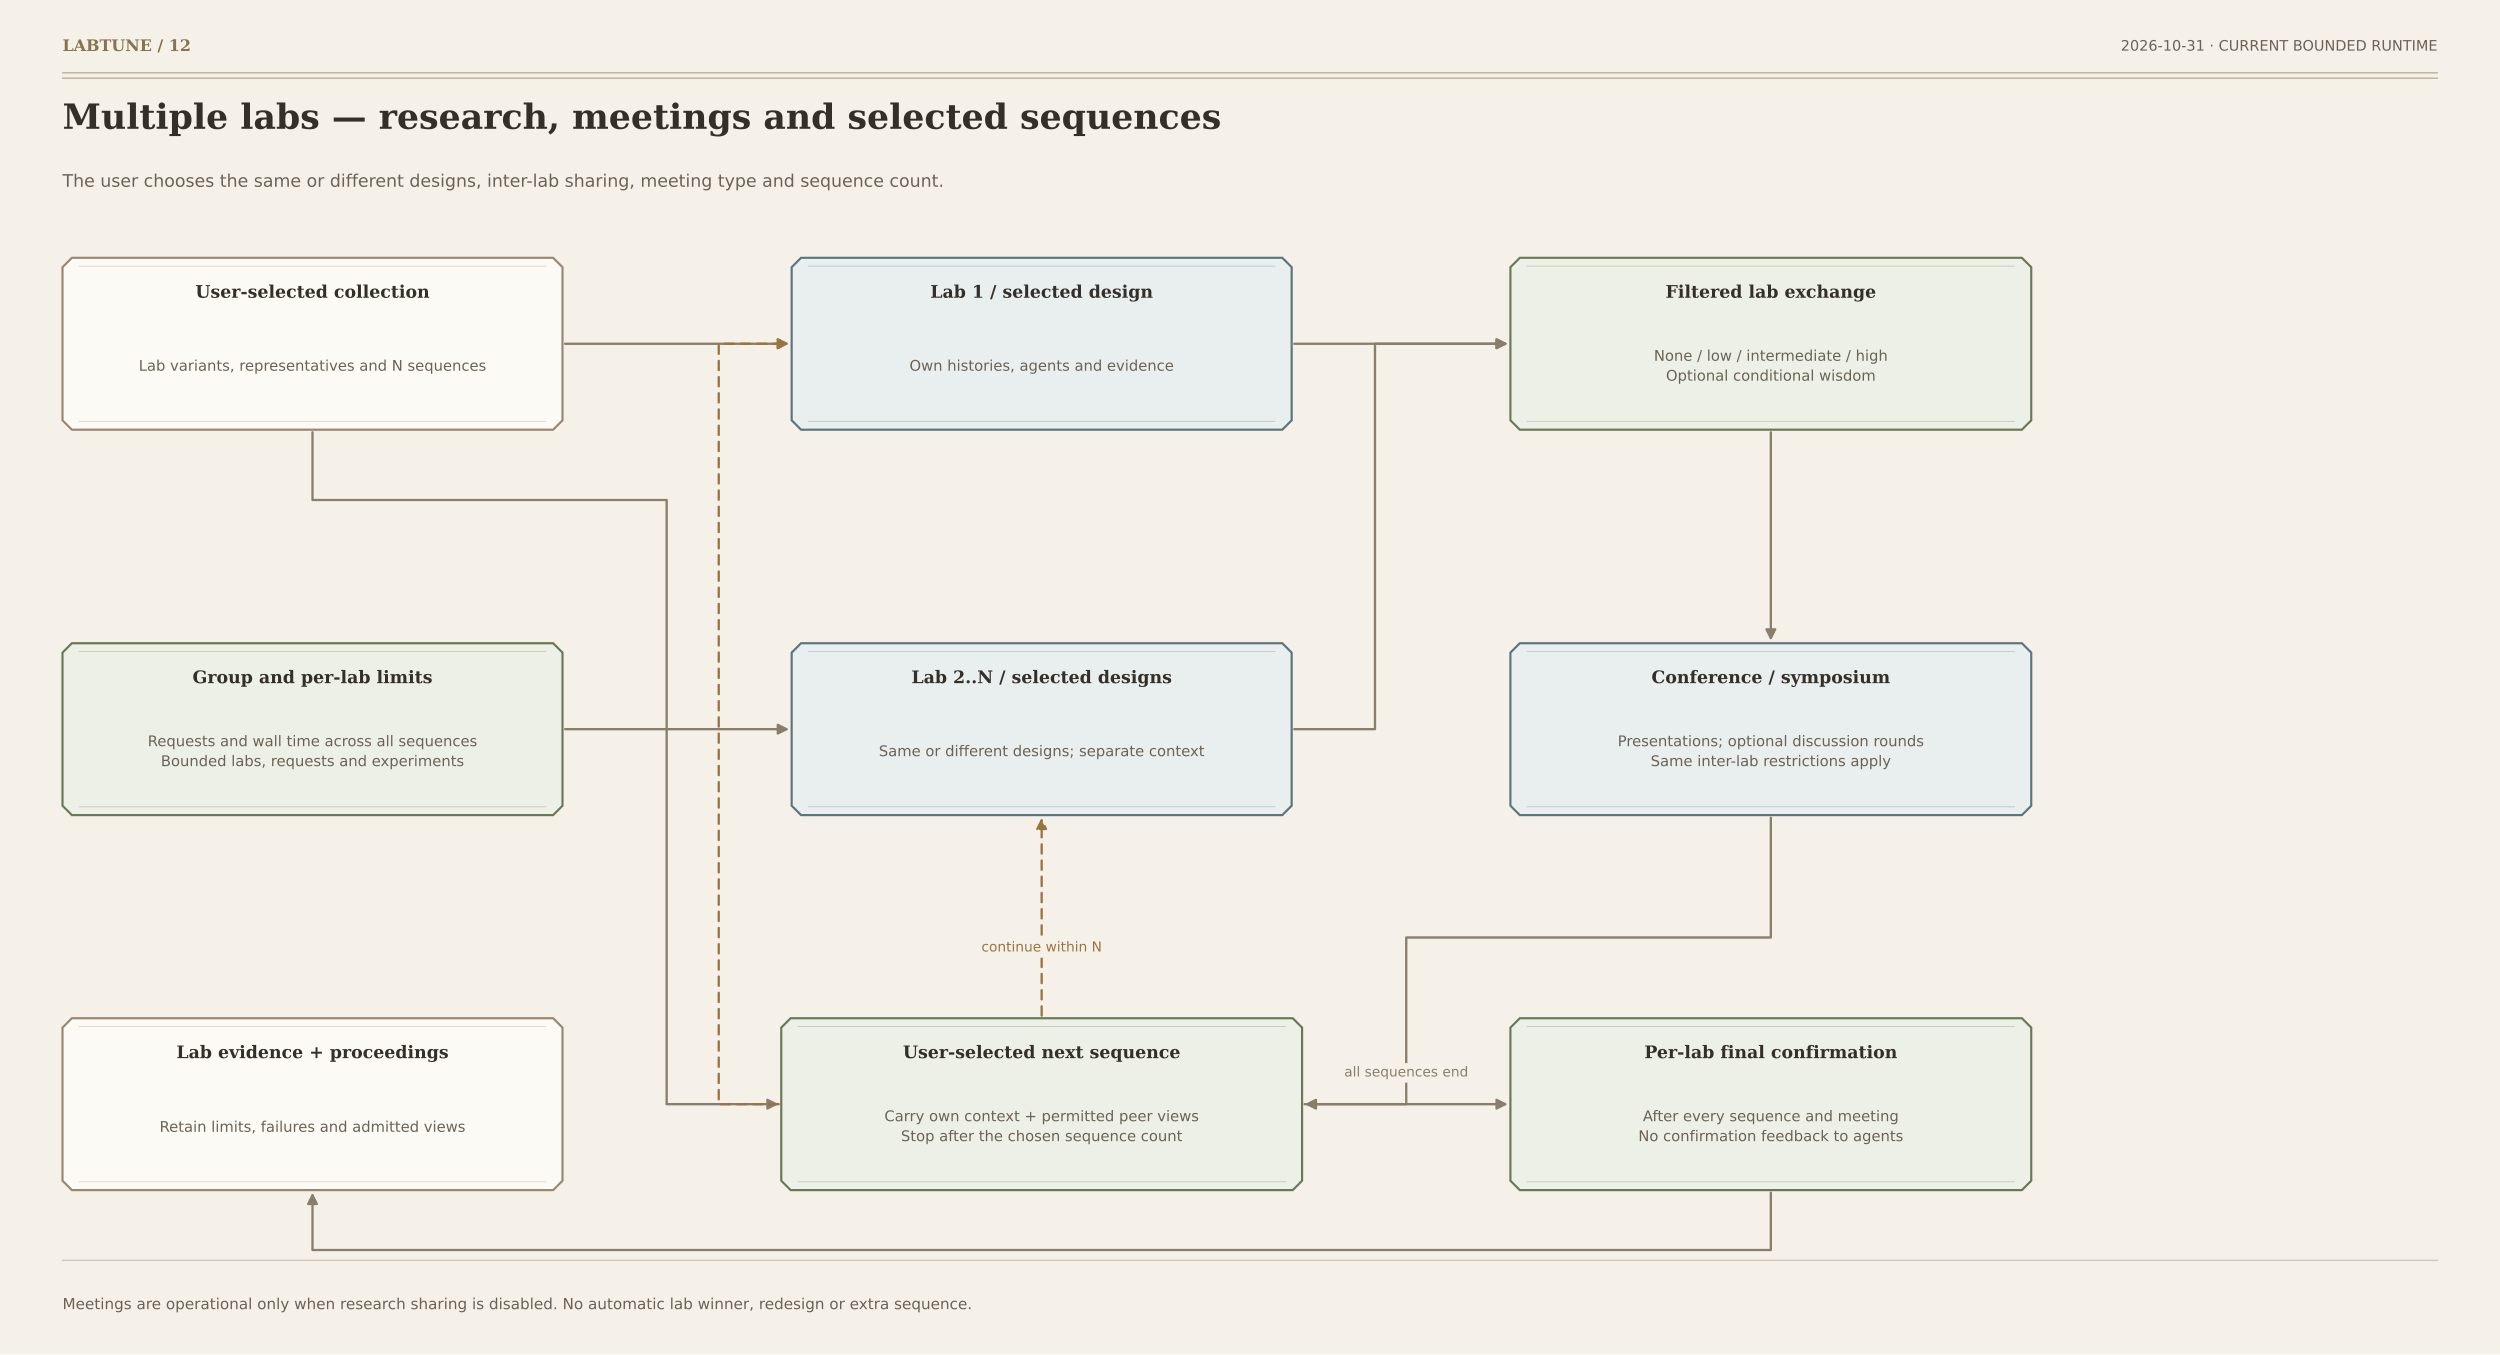
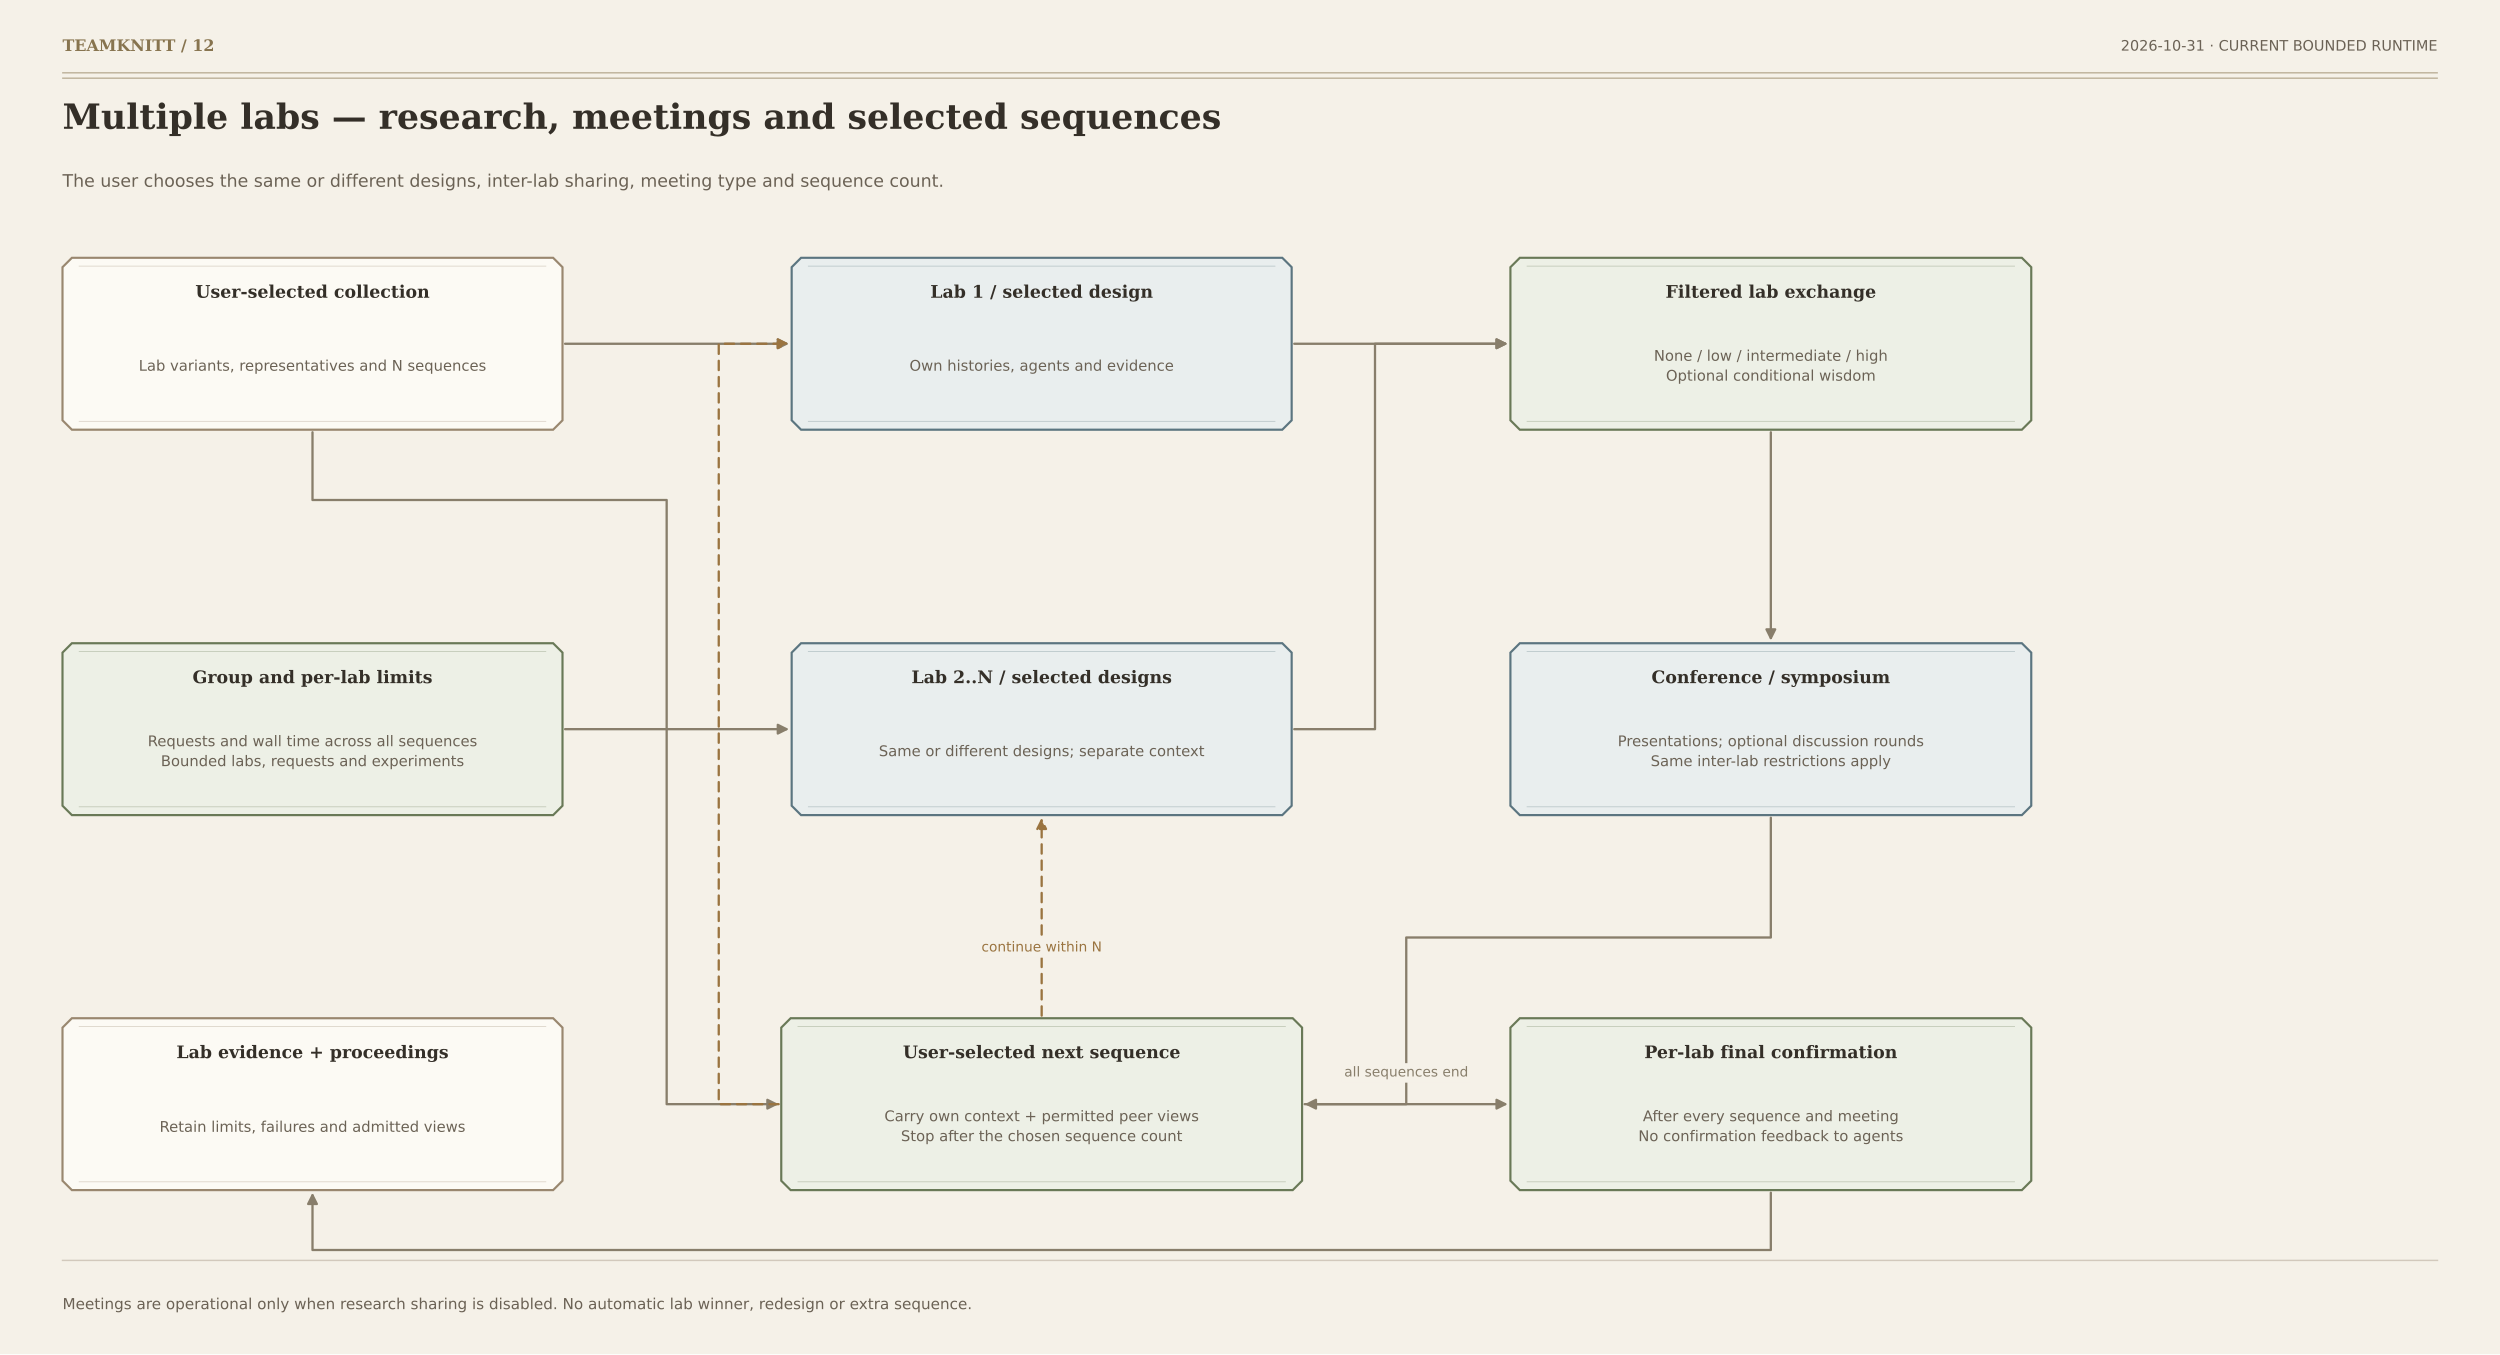
<svg xmlns="http://www.w3.org/2000/svg" width="1728pt" height="936pt" viewBox="0 0 1728 936" version="1.1">
  <defs>
    <style type="text/css">*{stroke-linejoin: round; stroke-linecap: butt}</style>
  </defs>
  <g id="figure_1">
    <g id="patch_1">
-       <path d="M 0 936  L 1728 936  L 1728 0  L 0 0  z " style="fill: #f5f1e8" />
+       <path d="M 0 936 L 1728 936 L 1728 0 L 0 0 z " style="fill: #f5f1e8" />
    </g>
    <g id="axes_1">
      <g id="patch_2">
-         <path d="M 390.6 237.6  L 543.611 237.6  " clip-path="url(#pa5013645e6)" style="fill: none; stroke: #887e6b; stroke-width: 1.6; stroke-linecap: round" />
-         <path d="M 537.611 234.6  L 543.611 237.6  L 537.611 240.6  z " clip-path="url(#pa5013645e6)" style="fill: #887e6b; stroke: #887e6b; stroke-width: 1.6; stroke-linecap: round" />
+         <path d="M 390.6 237.6 L 543.611 237.6 " clip-path="url(#pd7152b5b83)" style="fill: none; stroke: #887e6b; stroke-width: 1.6; stroke-linecap: round" />
+         <path d="M 537.611 234.6 L 543.611 237.6 L 537.611 240.6 z " clip-path="url(#pd7152b5b83)" style="fill: #887e6b; stroke: #887e6b; stroke-width: 1.6; stroke-linecap: round" />
      </g>
      <g id="patch_3">
-         <path d="M 216 298.8  L 216 345.6  L 460.8 345.6  L 460.8 504  L 543.611 504  " clip-path="url(#pa5013645e6)" style="fill: none; stroke: #887e6b; stroke-width: 1.6; stroke-linecap: round" />
-         <path d="M 537.611 501  L 543.611 504  L 537.611 507  z " clip-path="url(#pa5013645e6)" style="fill: #887e6b; stroke: #887e6b; stroke-width: 1.6; stroke-linecap: round" />
+         <path d="M 216 298.8 L 216 345.6 L 460.8 345.6 L 460.8 504 L 543.611 504 " clip-path="url(#pd7152b5b83)" style="fill: none; stroke: #887e6b; stroke-width: 1.6; stroke-linecap: round" />
+         <path d="M 537.611 501 L 543.611 504 L 537.611 507 z " clip-path="url(#pd7152b5b83)" style="fill: #887e6b; stroke: #887e6b; stroke-width: 1.6; stroke-linecap: round" />
      </g>
      <g id="patch_4">
-         <path d="M 894.6 237.6  L 1040.411 237.6  " clip-path="url(#pa5013645e6)" style="fill: none; stroke: #887e6b; stroke-width: 1.6; stroke-linecap: round" />
-         <path d="M 1034.411 234.6  L 1040.411 237.6  L 1034.411 240.6  z " clip-path="url(#pa5013645e6)" style="fill: #887e6b; stroke: #887e6b; stroke-width: 1.6; stroke-linecap: round" />
+         <path d="M 894.6 237.6 L 1040.411 237.6 " clip-path="url(#pd7152b5b83)" style="fill: none; stroke: #887e6b; stroke-width: 1.6; stroke-linecap: round" />
+         <path d="M 1034.411 234.6 L 1040.411 237.6 L 1034.411 240.6 z " clip-path="url(#pd7152b5b83)" style="fill: #887e6b; stroke: #887e6b; stroke-width: 1.6; stroke-linecap: round" />
      </g>
      <g id="patch_5">
-         <path d="M 894.6 504  L 950.4 504  L 950.4 237.6  L 1040.411 237.6  " clip-path="url(#pa5013645e6)" style="fill: none; stroke: #887e6b; stroke-width: 1.6; stroke-linecap: round" />
-         <path d="M 1034.411 234.6  L 1040.411 237.6  L 1034.411 240.6  z " clip-path="url(#pa5013645e6)" style="fill: #887e6b; stroke: #887e6b; stroke-width: 1.6; stroke-linecap: round" />
+         <path d="M 894.6 504 L 950.4 504 L 950.4 237.6 L 1040.411 237.6 " clip-path="url(#pd7152b5b83)" style="fill: none; stroke: #887e6b; stroke-width: 1.6; stroke-linecap: round" />
+         <path d="M 1034.411 234.6 L 1040.411 237.6 L 1034.411 240.6 z " clip-path="url(#pd7152b5b83)" style="fill: #887e6b; stroke: #887e6b; stroke-width: 1.6; stroke-linecap: round" />
      </g>
      <g id="patch_6">
-         <path d="M 1224 298.8  L 1224 441.011  " clip-path="url(#pa5013645e6)" style="fill: none; stroke: #887e6b; stroke-width: 1.6; stroke-linecap: round" />
-         <path d="M 1227 435.011  L 1224 441.011  L 1221 435.011  z " clip-path="url(#pa5013645e6)" style="fill: #887e6b; stroke: #887e6b; stroke-width: 1.6; stroke-linecap: round" />
+         <path d="M 1224 298.8 L 1224 441.011 " clip-path="url(#pd7152b5b83)" style="fill: none; stroke: #887e6b; stroke-width: 1.6; stroke-linecap: round" />
+         <path d="M 1227 435.011 L 1224 441.011 L 1221 435.011 z " clip-path="url(#pd7152b5b83)" style="fill: #887e6b; stroke: #887e6b; stroke-width: 1.6; stroke-linecap: round" />
      </g>
      <g id="patch_7">
-         <path d="M 1224 565.2  L 1224 648  L 972 648  L 972 763.2  L 903.589 763.2  " clip-path="url(#pa5013645e6)" style="fill: none; stroke: #887e6b; stroke-width: 1.6; stroke-linecap: round" />
-         <path d="M 909.589 766.2  L 903.589 763.2  L 909.589 760.2  z " clip-path="url(#pa5013645e6)" style="fill: #887e6b; stroke: #887e6b; stroke-width: 1.6; stroke-linecap: round" />
+         <path d="M 1224 565.2 L 1224 648 L 972 648 L 972 763.2 L 903.589 763.2 " clip-path="url(#pd7152b5b83)" style="fill: none; stroke: #887e6b; stroke-width: 1.6; stroke-linecap: round" />
+         <path d="M 909.589 766.2 L 903.589 763.2 L 909.589 760.2 z " clip-path="url(#pd7152b5b83)" style="fill: #887e6b; stroke: #887e6b; stroke-width: 1.6; stroke-linecap: round" />
      </g>
      <g id="patch_8">
-         <path d="M 390.6 504  L 460.8 504  L 460.8 763.2  L 536.411 763.2  " clip-path="url(#pa5013645e6)" style="fill: none; stroke: #887e6b; stroke-width: 1.6; stroke-linecap: round" />
-         <path d="M 530.411 760.2  L 536.411 763.2  L 530.411 766.2  z " clip-path="url(#pa5013645e6)" style="fill: #887e6b; stroke: #887e6b; stroke-width: 1.6; stroke-linecap: round" />
+         <path d="M 390.6 504 L 460.8 504 L 460.8 763.2 L 536.411 763.2 " clip-path="url(#pd7152b5b83)" style="fill: none; stroke: #887e6b; stroke-width: 1.6; stroke-linecap: round" />
+         <path d="M 530.411 760.2 L 536.411 763.2 L 530.411 766.2 z " clip-path="url(#pd7152b5b83)" style="fill: #887e6b; stroke: #887e6b; stroke-width: 1.6; stroke-linecap: round" />
      </g>
      <g id="patch_9">
-         <path d="M 720 702  L 720 566.989  " clip-path="url(#pa5013645e6)" style="fill: none; stroke-dasharray: 6.4,4.8; stroke-dashoffset: 0; stroke: #9a7440; stroke-width: 1.6; stroke-linecap: round" />
-         <path d="M 717 572.989  L 720 566.989  L 723 572.989  z " clip-path="url(#pa5013645e6)" style="fill: #9a7440; stroke-dasharray: 6.4,4.8; stroke-dashoffset: 0; stroke: #9a7440; stroke-width: 1.6; stroke-linecap: round" />
+         <path d="M 720 702 L 720 566.989 " clip-path="url(#pd7152b5b83)" style="fill: none; stroke-dasharray: 6.4,4.8; stroke-dashoffset: 0; stroke: #9a7440; stroke-width: 1.6; stroke-linecap: round" />
+         <path d="M 717 572.989 L 720 566.989 L 723 572.989 z " clip-path="url(#pd7152b5b83)" style="fill: #9a7440; stroke-dasharray: 6.4,4.8; stroke-dashoffset: 0; stroke: #9a7440; stroke-width: 1.6; stroke-linecap: round" />
      </g>
      <g id="patch_10">
-         <path d="M 538.2 763.2  L 496.8 763.2  L 496.8 237.6  L 543.611 237.6  " clip-path="url(#pa5013645e6)" style="fill: none; stroke-dasharray: 6.4,4.8; stroke-dashoffset: 0; stroke: #9a7440; stroke-width: 1.6; stroke-linecap: round" />
-         <path d="M 537.611 234.6  L 543.611 237.6  L 537.611 240.6  z " clip-path="url(#pa5013645e6)" style="fill: #9a7440; stroke-dasharray: 6.4,4.8; stroke-dashoffset: 0; stroke: #9a7440; stroke-width: 1.6; stroke-linecap: round" />
+         <path d="M 538.2 763.2 L 496.8 763.2 L 496.8 237.6 L 543.611 237.6 " clip-path="url(#pd7152b5b83)" style="fill: none; stroke-dasharray: 6.4,4.8; stroke-dashoffset: 0; stroke: #9a7440; stroke-width: 1.6; stroke-linecap: round" />
+         <path d="M 537.611 234.6 L 543.611 237.6 L 537.611 240.6 z " clip-path="url(#pd7152b5b83)" style="fill: #9a7440; stroke-dasharray: 6.4,4.8; stroke-dashoffset: 0; stroke: #9a7440; stroke-width: 1.6; stroke-linecap: round" />
      </g>
      <g id="patch_11">
-         <path d="M 901.8 763.2  L 1040.411 763.2  " clip-path="url(#pa5013645e6)" style="fill: none; stroke: #887e6b; stroke-width: 1.6; stroke-linecap: round" />
-         <path d="M 1034.411 760.2  L 1040.411 763.2  L 1034.411 766.2  z " clip-path="url(#pa5013645e6)" style="fill: #887e6b; stroke: #887e6b; stroke-width: 1.6; stroke-linecap: round" />
+         <path d="M 901.8 763.2 L 1040.411 763.2 " clip-path="url(#pd7152b5b83)" style="fill: none; stroke: #887e6b; stroke-width: 1.6; stroke-linecap: round" />
+         <path d="M 1034.411 760.2 L 1040.411 763.2 L 1034.411 766.2 z " clip-path="url(#pd7152b5b83)" style="fill: #887e6b; stroke: #887e6b; stroke-width: 1.6; stroke-linecap: round" />
      </g>
      <g id="patch_12">
-         <path d="M 1224 824.4  L 1224 864  L 216 864  L 216 826.189  " clip-path="url(#pa5013645e6)" style="fill: none; stroke: #887e6b; stroke-width: 1.6; stroke-linecap: round" />
-         <path d="M 213 832.189  L 216 826.189  L 219 832.189  z " clip-path="url(#pa5013645e6)" style="fill: #887e6b; stroke: #887e6b; stroke-width: 1.6; stroke-linecap: round" />
+         <path d="M 1224 824.4 L 1224 864 L 216 864 L 216 826.189 " clip-path="url(#pd7152b5b83)" style="fill: none; stroke: #887e6b; stroke-width: 1.6; stroke-linecap: round" />
+         <path d="M 213 832.189 L 216 826.189 L 219 832.189 z " clip-path="url(#pd7152b5b83)" style="fill: #887e6b; stroke: #887e6b; stroke-width: 1.6; stroke-linecap: round" />
      </g>
      <g id="line2d_1">
-         <path d="M 43.2 50.4  L 1684.8 50.4  " clip-path="url(#pa5013645e6)" style="fill: none; stroke: #87744f; stroke-width: 0.5; stroke-linecap: square" />
+         <path d="M 43.2 50.4 L 1684.8 50.4 " clip-path="url(#pd7152b5b83)" style="fill: none; stroke: #87744f; stroke-width: 0.5; stroke-linecap: square" />
      </g>
      <g id="line2d_2">
-         <path d="M 43.2 54  L 1684.8 54  " clip-path="url(#pa5013645e6)" style="fill: none; stroke: #87744f; stroke-width: 0.5; stroke-linecap: square" />
+         <path d="M 43.2 54 L 1684.8 54 " clip-path="url(#pd7152b5b83)" style="fill: none; stroke: #87744f; stroke-width: 0.5; stroke-linecap: square" />
      </g>
      <g id="line2d_3">
-         <path d="M 43.2 871.2  L 1684.8 871.2  " clip-path="url(#pa5013645e6)" style="fill: none; stroke: #d2c9bc; stroke-linecap: square" />
+         <path d="M 43.2 871.2 L 1684.8 871.2 " clip-path="url(#pd7152b5b83)" style="fill: none; stroke: #d2c9bc; stroke-linecap: square" />
      </g>
      <g id="text_1">
-         <text style="font-weight: 700; font-size: 11px; font-family: 'DejaVu Serif'; text-anchor: start; fill: #87744f" x="43.2" y="35.257" transform="rotate(-0 43.2 35.25742)">LABTUNE / 12</text>
+         <text style="font-weight: 700; font-size: 11px; font-family: 'DejaVu Serif'; text-anchor: start; fill: #87744f" x="43.2" y="35.257" transform="rotate(-0 43.2 35.25742)">TEAMKNITT / 12</text>
      </g>
      <g id="text_2">
        <text style="font-size: 10px; font-family: 'DejaVu Sans'; text-anchor: end; fill: #6b6255" x="1684.8" y="34.998" transform="rotate(-0 1684.8 34.99766)">2026-10-31 · CURRENT BOUNDED RUNTIME</text>
      </g>
      <g id="text_3">
        <text style="font-weight: 700; font-size: 24px; font-family: 'DejaVu Serif'; text-anchor: start; fill: #342f28" x="43.2" y="89.035" transform="rotate(-0 43.2 89.03531)">Multiple labs — research, meetings and selected sequences</text>
      </g>
      <g id="text_4">
        <text style="font-size: 12px; font-family: 'DejaVu Sans'; text-anchor: start; fill: #6b6255" x="43.2" y="129.118" transform="rotate(-0 43.2 129.1177)">The user chooses the same or different designs, inter-lab sharing, meeting type and sequence count.</text>
      </g>
      <g id="patch_13">
-         <path d="M 49.68 178.2  L 382.32 178.2  L 388.8 184.68  L 388.8 290.52  L 382.32 297  L 49.68 297  L 43.2 290.52  L 43.2 184.68  z " clip-path="url(#pa5013645e6)" style="fill: #fcfaf4; stroke: #99876f; stroke-width: 1.5; stroke-linejoin: miter" />
+         <path d="M 49.68 178.2 L 382.32 178.2 L 388.8 184.68 L 388.8 290.52 L 382.32 297 L 49.68 297 L 43.2 290.52 L 43.2 184.68 z " clip-path="url(#pd7152b5b83)" style="fill: #fcfaf4; stroke: #99876f; stroke-width: 1.5; stroke-linejoin: miter" />
      </g>
      <g id="patch_14">
-         <path d="M 553.68 178.2  L 886.32 178.2  L 892.8 184.68  L 892.8 290.52  L 886.32 297  L 553.68 297  L 547.2 290.52  L 547.2 184.68  z " clip-path="url(#pa5013645e6)" style="fill: #e9eeee; stroke: #5b7580; stroke-width: 1.5; stroke-linejoin: miter" />
+         <path d="M 553.68 178.2 L 886.32 178.2 L 892.8 184.68 L 892.8 290.52 L 886.32 297 L 553.68 297 L 547.2 290.52 L 547.2 184.68 z " clip-path="url(#pd7152b5b83)" style="fill: #e9eeee; stroke: #5b7580; stroke-width: 1.5; stroke-linejoin: miter" />
      </g>
      <g id="patch_15">
-         <path d="M 553.68 444.6  L 886.32 444.6  L 892.8 451.08  L 892.8 556.92  L 886.32 563.4  L 553.68 563.4  L 547.2 556.92  L 547.2 451.08  z " clip-path="url(#pa5013645e6)" style="fill: #e9eeee; stroke: #5b7580; stroke-width: 1.5; stroke-linejoin: miter" />
+         <path d="M 553.68 444.6 L 886.32 444.6 L 892.8 451.08 L 892.8 556.92 L 886.32 563.4 L 553.68 563.4 L 547.2 556.92 L 547.2 451.08 z " clip-path="url(#pd7152b5b83)" style="fill: #e9eeee; stroke: #5b7580; stroke-width: 1.5; stroke-linejoin: miter" />
      </g>
      <g id="patch_16">
-         <path d="M 1050.48 178.2  L 1397.52 178.2  L 1404 184.68  L 1404 290.52  L 1397.52 297  L 1050.48 297  L 1044 290.52  L 1044 184.68  z " clip-path="url(#pa5013645e6)" style="fill: #edf0e6; stroke: #697957; stroke-width: 1.5; stroke-linejoin: miter" />
+         <path d="M 1050.48 178.2 L 1397.52 178.2 L 1404 184.68 L 1404 290.52 L 1397.52 297 L 1050.48 297 L 1044 290.52 L 1044 184.68 z " clip-path="url(#pd7152b5b83)" style="fill: #edf0e6; stroke: #697957; stroke-width: 1.5; stroke-linejoin: miter" />
      </g>
      <g id="patch_17">
-         <path d="M 1050.48 444.6  L 1397.52 444.6  L 1404 451.08  L 1404 556.92  L 1397.52 563.4  L 1050.48 563.4  L 1044 556.92  L 1044 451.08  z " clip-path="url(#pa5013645e6)" style="fill: #e9eeee; stroke: #5b7580; stroke-width: 1.5; stroke-linejoin: miter" />
+         <path d="M 1050.48 444.6 L 1397.52 444.6 L 1404 451.08 L 1404 556.92 L 1397.52 563.4 L 1050.48 563.4 L 1044 556.92 L 1044 451.08 z " clip-path="url(#pd7152b5b83)" style="fill: #e9eeee; stroke: #5b7580; stroke-width: 1.5; stroke-linejoin: miter" />
      </g>
      <g id="patch_18">
-         <path d="M 49.68 444.6  L 382.32 444.6  L 388.8 451.08  L 388.8 556.92  L 382.32 563.4  L 49.68 563.4  L 43.2 556.92  L 43.2 451.08  z " clip-path="url(#pa5013645e6)" style="fill: #edf0e6; stroke: #697957; stroke-width: 1.5; stroke-linejoin: miter" />
+         <path d="M 49.68 444.6 L 382.32 444.6 L 388.8 451.08 L 388.8 556.92 L 382.32 563.4 L 49.68 563.4 L 43.2 556.92 L 43.2 451.08 z " clip-path="url(#pd7152b5b83)" style="fill: #edf0e6; stroke: #697957; stroke-width: 1.5; stroke-linejoin: miter" />
      </g>
      <g id="patch_19">
-         <path d="M 546.48 703.8  L 893.52 703.8  L 900 710.28  L 900 816.12  L 893.52 822.6  L 546.48 822.6  L 540 816.12  L 540 710.28  z " clip-path="url(#pa5013645e6)" style="fill: #edf0e6; stroke: #697957; stroke-width: 1.5; stroke-linejoin: miter" />
+         <path d="M 546.48 703.8 L 893.52 703.8 L 900 710.28 L 900 816.12 L 893.52 822.6 L 546.48 822.6 L 540 816.12 L 540 710.28 z " clip-path="url(#pd7152b5b83)" style="fill: #edf0e6; stroke: #697957; stroke-width: 1.5; stroke-linejoin: miter" />
      </g>
      <g id="patch_20">
-         <path d="M 1050.48 703.8  L 1397.52 703.8  L 1404 710.28  L 1404 816.12  L 1397.52 822.6  L 1050.48 822.6  L 1044 816.12  L 1044 710.28  z " clip-path="url(#pa5013645e6)" style="fill: #edf0e6; stroke: #697957; stroke-width: 1.5; stroke-linejoin: miter" />
+         <path d="M 1050.48 703.8 L 1397.52 703.8 L 1404 710.28 L 1404 816.12 L 1397.52 822.6 L 1050.48 822.6 L 1044 816.12 L 1044 710.28 z " clip-path="url(#pd7152b5b83)" style="fill: #edf0e6; stroke: #697957; stroke-width: 1.5; stroke-linejoin: miter" />
      </g>
      <g id="patch_21">
-         <path d="M 49.68 703.8  L 382.32 703.8  L 388.8 710.28  L 388.8 816.12  L 382.32 822.6  L 49.68 822.6  L 43.2 816.12  L 43.2 710.28  z " clip-path="url(#pa5013645e6)" style="fill: #fcfaf4; stroke: #99876f; stroke-width: 1.5; stroke-linejoin: miter" />
+         <path d="M 49.68 703.8 L 382.32 703.8 L 388.8 710.28 L 388.8 816.12 L 382.32 822.6 L 49.68 822.6 L 43.2 816.12 L 43.2 710.28 z " clip-path="url(#pd7152b5b83)" style="fill: #fcfaf4; stroke: #99876f; stroke-width: 1.5; stroke-linejoin: miter" />
      </g>
      <g id="text_5">
        <text style="font-size: 10.5px; font-family: 'DejaVu Sans'; text-anchor: start; fill: #6b6255" x="43.2" y="904.888" transform="rotate(-0 43.2 904.8879)">Meetings are operational only when research sharing is disabled. No automatic lab winner, redesign or extra sequence.</text>
      </g>
      <g id="line2d_4">
-         <path d="M 54.72 183.96  L 377.28 183.96  " clip-path="url(#pa5013645e6)" style="fill: none; stroke: #99876f; stroke-opacity: 0.35; stroke-width: 0.55; stroke-linecap: square" />
+         <path d="M 54.72 183.96 L 377.28 183.96 " clip-path="url(#pd7152b5b83)" style="fill: none; stroke: #99876f; stroke-opacity: 0.35; stroke-width: 0.55; stroke-linecap: square" />
      </g>
      <g id="line2d_5">
-         <path d="M 54.72 291.24  L 377.28 291.24  " clip-path="url(#pa5013645e6)" style="fill: none; stroke: #99876f; stroke-opacity: 0.35; stroke-width: 0.55; stroke-linecap: square" />
+         <path d="M 54.72 291.24 L 377.28 291.24 " clip-path="url(#pd7152b5b83)" style="fill: none; stroke: #99876f; stroke-opacity: 0.35; stroke-width: 0.55; stroke-linecap: square" />
      </g>
      <g id="text_6">
        <text style="font-weight: 700; font-size: 12px; font-family: 'DejaVu Serif'; text-anchor: middle; fill: #342f28" x="216" y="205.798" transform="rotate(-0 216 205.7977)">User-selected collection</text>
      </g>
      <g id="text_7">
        <text style="font-size: 10.2px; font-family: 'DejaVu Sans'; text-anchor: middle; fill: #6b6255" x="216" y="256.255" transform="rotate(-0 216 256.2546)">Lab variants, representatives and N sequences</text>
      </g>
      <g id="line2d_6">
-         <path d="M 558.72 183.96  L 881.28 183.96  " clip-path="url(#pa5013645e6)" style="fill: none; stroke: #5b7580; stroke-opacity: 0.35; stroke-width: 0.55; stroke-linecap: square" />
+         <path d="M 558.72 183.96 L 881.28 183.96 " clip-path="url(#pd7152b5b83)" style="fill: none; stroke: #5b7580; stroke-opacity: 0.35; stroke-width: 0.55; stroke-linecap: square" />
      </g>
      <g id="line2d_7">
-         <path d="M 558.72 291.24  L 881.28 291.24  " clip-path="url(#pa5013645e6)" style="fill: none; stroke: #5b7580; stroke-opacity: 0.35; stroke-width: 0.55; stroke-linecap: square" />
+         <path d="M 558.72 291.24 L 881.28 291.24 " clip-path="url(#pd7152b5b83)" style="fill: none; stroke: #5b7580; stroke-opacity: 0.35; stroke-width: 0.55; stroke-linecap: square" />
      </g>
      <g id="text_8">
        <text style="font-weight: 700; font-size: 12px; font-family: 'DejaVu Serif'; text-anchor: middle; fill: #342f28" x="720" y="205.798" transform="rotate(-0 720 205.7977)">Lab 1 / selected design</text>
      </g>
      <g id="text_9">
        <text style="font-size: 10.2px; font-family: 'DejaVu Sans'; text-anchor: middle; fill: #6b6255" x="720" y="256.255" transform="rotate(-0 720 256.2546)">Own histories, agents and evidence</text>
      </g>
      <g id="line2d_8">
-         <path d="M 558.72 450.36  L 881.28 450.36  " clip-path="url(#pa5013645e6)" style="fill: none; stroke: #5b7580; stroke-opacity: 0.35; stroke-width: 0.55; stroke-linecap: square" />
+         <path d="M 558.72 450.36 L 881.28 450.36 " clip-path="url(#pd7152b5b83)" style="fill: none; stroke: #5b7580; stroke-opacity: 0.35; stroke-width: 0.55; stroke-linecap: square" />
      </g>
      <g id="line2d_9">
-         <path d="M 558.72 557.64  L 881.28 557.64  " clip-path="url(#pa5013645e6)" style="fill: none; stroke: #5b7580; stroke-opacity: 0.35; stroke-width: 0.55; stroke-linecap: square" />
+         <path d="M 558.72 557.64 L 881.28 557.64 " clip-path="url(#pd7152b5b83)" style="fill: none; stroke: #5b7580; stroke-opacity: 0.35; stroke-width: 0.55; stroke-linecap: square" />
      </g>
      <g id="text_10">
        <text style="font-weight: 700; font-size: 12px; font-family: 'DejaVu Serif'; text-anchor: middle; fill: #342f28" x="720" y="472.198" transform="rotate(-0 720 472.1977)">Lab 2..N / selected designs</text>
      </g>
      <g id="text_11">
        <text style="font-size: 10.2px; font-family: 'DejaVu Sans'; text-anchor: middle; fill: #6b6255" x="720" y="522.655" transform="rotate(-0 720 522.6546)">Same or different designs; separate context</text>
      </g>
      <g id="line2d_10">
-         <path d="M 1055.52 183.96  L 1392.48 183.96  " clip-path="url(#pa5013645e6)" style="fill: none; stroke: #697957; stroke-opacity: 0.35; stroke-width: 0.55; stroke-linecap: square" />
+         <path d="M 1055.52 183.96 L 1392.48 183.96 " clip-path="url(#pd7152b5b83)" style="fill: none; stroke: #697957; stroke-opacity: 0.35; stroke-width: 0.55; stroke-linecap: square" />
      </g>
      <g id="line2d_11">
-         <path d="M 1055.52 291.24  L 1392.48 291.24  " clip-path="url(#pa5013645e6)" style="fill: none; stroke: #697957; stroke-opacity: 0.35; stroke-width: 0.55; stroke-linecap: square" />
+         <path d="M 1055.52 291.24 L 1392.48 291.24 " clip-path="url(#pd7152b5b83)" style="fill: none; stroke: #697957; stroke-opacity: 0.35; stroke-width: 0.55; stroke-linecap: square" />
      </g>
      <g id="text_12">
        <text style="font-weight: 700; font-size: 12px; font-family: 'DejaVu Serif'; text-anchor: middle; fill: #342f28" x="1224" y="205.798" transform="rotate(-0 1224 205.7977)">Filtered lab exchange</text>
      </g>
      <g id="text_13">
        <text style="font-size: 10.2px; font-family: 'DejaVu Sans'; fill: #6b6255" transform="translate(1143.171 249.3696)">None / low / intermediate / high</text>
        <text style="font-size: 10.2px; font-family: 'DejaVu Sans'; fill: #6b6255" transform="translate(1151.502 263.1396)">Optional conditional wisdom</text>
      </g>
      <g id="line2d_12">
-         <path d="M 1055.52 450.36  L 1392.48 450.36  " clip-path="url(#pa5013645e6)" style="fill: none; stroke: #5b7580; stroke-opacity: 0.35; stroke-width: 0.55; stroke-linecap: square" />
+         <path d="M 1055.52 450.36 L 1392.48 450.36 " clip-path="url(#pd7152b5b83)" style="fill: none; stroke: #5b7580; stroke-opacity: 0.35; stroke-width: 0.55; stroke-linecap: square" />
      </g>
      <g id="line2d_13">
-         <path d="M 1055.52 557.64  L 1392.48 557.64  " clip-path="url(#pa5013645e6)" style="fill: none; stroke: #5b7580; stroke-opacity: 0.35; stroke-width: 0.55; stroke-linecap: square" />
+         <path d="M 1055.52 557.64 L 1392.48 557.64 " clip-path="url(#pd7152b5b83)" style="fill: none; stroke: #5b7580; stroke-opacity: 0.35; stroke-width: 0.55; stroke-linecap: square" />
      </g>
      <g id="text_14">
        <text style="font-weight: 700; font-size: 12px; font-family: 'DejaVu Serif'; text-anchor: middle; fill: #342f28" x="1224" y="472.198" transform="rotate(-0 1224 472.1977)">Conference / symposium</text>
      </g>
      <g id="text_15">
        <text style="font-size: 10.2px; font-family: 'DejaVu Sans'; fill: #6b6255" transform="translate(1118.17 515.7696)">Presentations; optional discussion rounds</text>
        <text style="font-size: 10.2px; font-family: 'DejaVu Sans'; fill: #6b6255" transform="translate(1140.934 529.5396)">Same inter-lab restrictions apply</text>
      </g>
      <g id="line2d_14">
-         <path d="M 54.72 450.36  L 377.28 450.36  " clip-path="url(#pa5013645e6)" style="fill: none; stroke: #697957; stroke-opacity: 0.35; stroke-width: 0.55; stroke-linecap: square" />
+         <path d="M 54.72 450.36 L 377.28 450.36 " clip-path="url(#pd7152b5b83)" style="fill: none; stroke: #697957; stroke-opacity: 0.35; stroke-width: 0.55; stroke-linecap: square" />
      </g>
      <g id="line2d_15">
-         <path d="M 54.72 557.64  L 377.28 557.64  " clip-path="url(#pa5013645e6)" style="fill: none; stroke: #697957; stroke-opacity: 0.35; stroke-width: 0.55; stroke-linecap: square" />
+         <path d="M 54.72 557.64 L 377.28 557.64 " clip-path="url(#pd7152b5b83)" style="fill: none; stroke: #697957; stroke-opacity: 0.35; stroke-width: 0.55; stroke-linecap: square" />
      </g>
      <g id="text_16">
        <text style="font-weight: 700; font-size: 12px; font-family: 'DejaVu Serif'; text-anchor: middle; fill: #342f28" x="216" y="472.198" transform="rotate(-0 216 472.1977)">Group and per-lab limits</text>
      </g>
      <g id="text_17">
        <text style="font-size: 10.2px; font-family: 'DejaVu Sans'; fill: #6b6255" transform="translate(102.113 515.7696)">Requests and wall time across all sequences</text>
        <text style="font-size: 10.2px; font-family: 'DejaVu Sans'; fill: #6b6255" transform="translate(111.1727 529.5396)">Bounded labs, requests and experiments</text>
      </g>
      <g id="line2d_16">
-         <path d="M 551.52 709.56  L 888.48 709.56  " clip-path="url(#pa5013645e6)" style="fill: none; stroke: #697957; stroke-opacity: 0.35; stroke-width: 0.55; stroke-linecap: square" />
+         <path d="M 551.52 709.56 L 888.48 709.56 " clip-path="url(#pd7152b5b83)" style="fill: none; stroke: #697957; stroke-opacity: 0.35; stroke-width: 0.55; stroke-linecap: square" />
      </g>
      <g id="line2d_17">
-         <path d="M 551.52 816.84  L 888.48 816.84  " clip-path="url(#pa5013645e6)" style="fill: none; stroke: #697957; stroke-opacity: 0.35; stroke-width: 0.55; stroke-linecap: square" />
+         <path d="M 551.52 816.84 L 888.48 816.84 " clip-path="url(#pd7152b5b83)" style="fill: none; stroke: #697957; stroke-opacity: 0.35; stroke-width: 0.55; stroke-linecap: square" />
      </g>
      <g id="text_18">
        <text style="font-weight: 700; font-size: 12px; font-family: 'DejaVu Serif'; text-anchor: middle; fill: #342f28" x="720" y="731.398" transform="rotate(-0 720 731.3977)">User-selected next sequence</text>
      </g>
      <g id="text_19">
        <text style="font-size: 10.2px; font-family: 'DejaVu Sans'; fill: #6b6255" transform="translate(611.2919 774.9696)">Carry own context + permitted peer views</text>
        <text style="font-size: 10.2px; font-family: 'DejaVu Sans'; fill: #6b6255" transform="translate(622.7159 788.7396)">Stop after the chosen sequence count</text>
      </g>
      <g id="line2d_18">
-         <path d="M 1055.52 709.56  L 1392.48 709.56  " clip-path="url(#pa5013645e6)" style="fill: none; stroke: #697957; stroke-opacity: 0.35; stroke-width: 0.55; stroke-linecap: square" />
+         <path d="M 1055.52 709.56 L 1392.48 709.56 " clip-path="url(#pd7152b5b83)" style="fill: none; stroke: #697957; stroke-opacity: 0.35; stroke-width: 0.55; stroke-linecap: square" />
      </g>
      <g id="line2d_19">
-         <path d="M 1055.52 816.84  L 1392.48 816.84  " clip-path="url(#pa5013645e6)" style="fill: none; stroke: #697957; stroke-opacity: 0.35; stroke-width: 0.55; stroke-linecap: square" />
+         <path d="M 1055.52 816.84 L 1392.48 816.84 " clip-path="url(#pd7152b5b83)" style="fill: none; stroke: #697957; stroke-opacity: 0.35; stroke-width: 0.55; stroke-linecap: square" />
      </g>
      <g id="text_20">
        <text style="font-weight: 700; font-size: 12px; font-family: 'DejaVu Serif'; text-anchor: middle; fill: #342f28" x="1224" y="731.398" transform="rotate(-0 1224 731.3977)">Per-lab final confirmation</text>
      </g>
      <g id="text_21">
        <text style="font-size: 10.2px; font-family: 'DejaVu Sans'; fill: #6b6255" transform="translate(1135.557 774.9696)">After every sequence and meeting</text>
        <text style="font-size: 10.2px; font-family: 'DejaVu Sans'; fill: #6b6255" transform="translate(1132.403 788.7396)">No confirmation feedback to agents</text>
      </g>
      <g id="line2d_20">
-         <path d="M 54.72 709.56  L 377.28 709.56  " clip-path="url(#pa5013645e6)" style="fill: none; stroke: #99876f; stroke-opacity: 0.35; stroke-width: 0.55; stroke-linecap: square" />
+         <path d="M 54.72 709.56 L 377.28 709.56 " clip-path="url(#pd7152b5b83)" style="fill: none; stroke: #99876f; stroke-opacity: 0.35; stroke-width: 0.55; stroke-linecap: square" />
      </g>
      <g id="line2d_21">
-         <path d="M 54.72 816.84  L 377.28 816.84  " clip-path="url(#pa5013645e6)" style="fill: none; stroke: #99876f; stroke-opacity: 0.35; stroke-width: 0.55; stroke-linecap: square" />
+         <path d="M 54.72 816.84 L 377.28 816.84 " clip-path="url(#pd7152b5b83)" style="fill: none; stroke: #99876f; stroke-opacity: 0.35; stroke-width: 0.55; stroke-linecap: square" />
      </g>
      <g id="text_22">
        <text style="font-weight: 700; font-size: 12px; font-family: 'DejaVu Serif'; text-anchor: middle; fill: #342f28" x="216" y="731.398" transform="rotate(-0 216 731.3977)">Lab evidence + proceedings</text>
      </g>
      <g id="text_23">
        <text style="font-size: 10.2px; font-family: 'DejaVu Sans'; text-anchor: middle; fill: #6b6255" x="216" y="782.322" transform="rotate(-0 216 782.3223)">Retain limits, failures and admitted views</text>
      </g>
      <g id="text_24">
        <g id="patch_22">
-           <path d="M 676.372 661.945  L 763.628 661.945  L 763.628 648.455  L 676.372 648.455  z " style="fill: #f5f1e8" />
+           <path d="M 676.372 661.945 L 763.628 661.945 L 763.628 648.455 L 676.372 648.455 z " style="fill: #f5f1e8" />
        </g>
        <text style="font-size: 9.5px; font-family: 'DejaVu Sans'; text-anchor: middle; fill: #9a7440" x="720" y="657.668" transform="rotate(-0 720 657.6681)">continue within N</text>
      </g>
      <g id="text_25">
        <g id="patch_23">
-           <path d="M 927.122 748.345  L 1016.878 748.345  L 1016.878 734.855  L 927.122 734.855  z " style="fill: #f5f1e8" />
+           <path d="M 927.122 748.345 L 1016.878 748.345 L 1016.878 734.855 L 927.122 734.855 z " style="fill: #f5f1e8" />
        </g>
        <text style="font-size: 9.5px; font-family: 'DejaVu Sans'; text-anchor: middle; fill: #887e6b" x="972" y="744.068" transform="rotate(-0 972 744.0681)">all sequences end</text>
      </g>
    </g>
  </g>
  <defs>
-     <clipPath id="pa5013645e6">
+     <clipPath id="pd7152b5b83">
      <rect x="0" y="0" width="1728" height="936" />
    </clipPath>
  </defs>
</svg>
